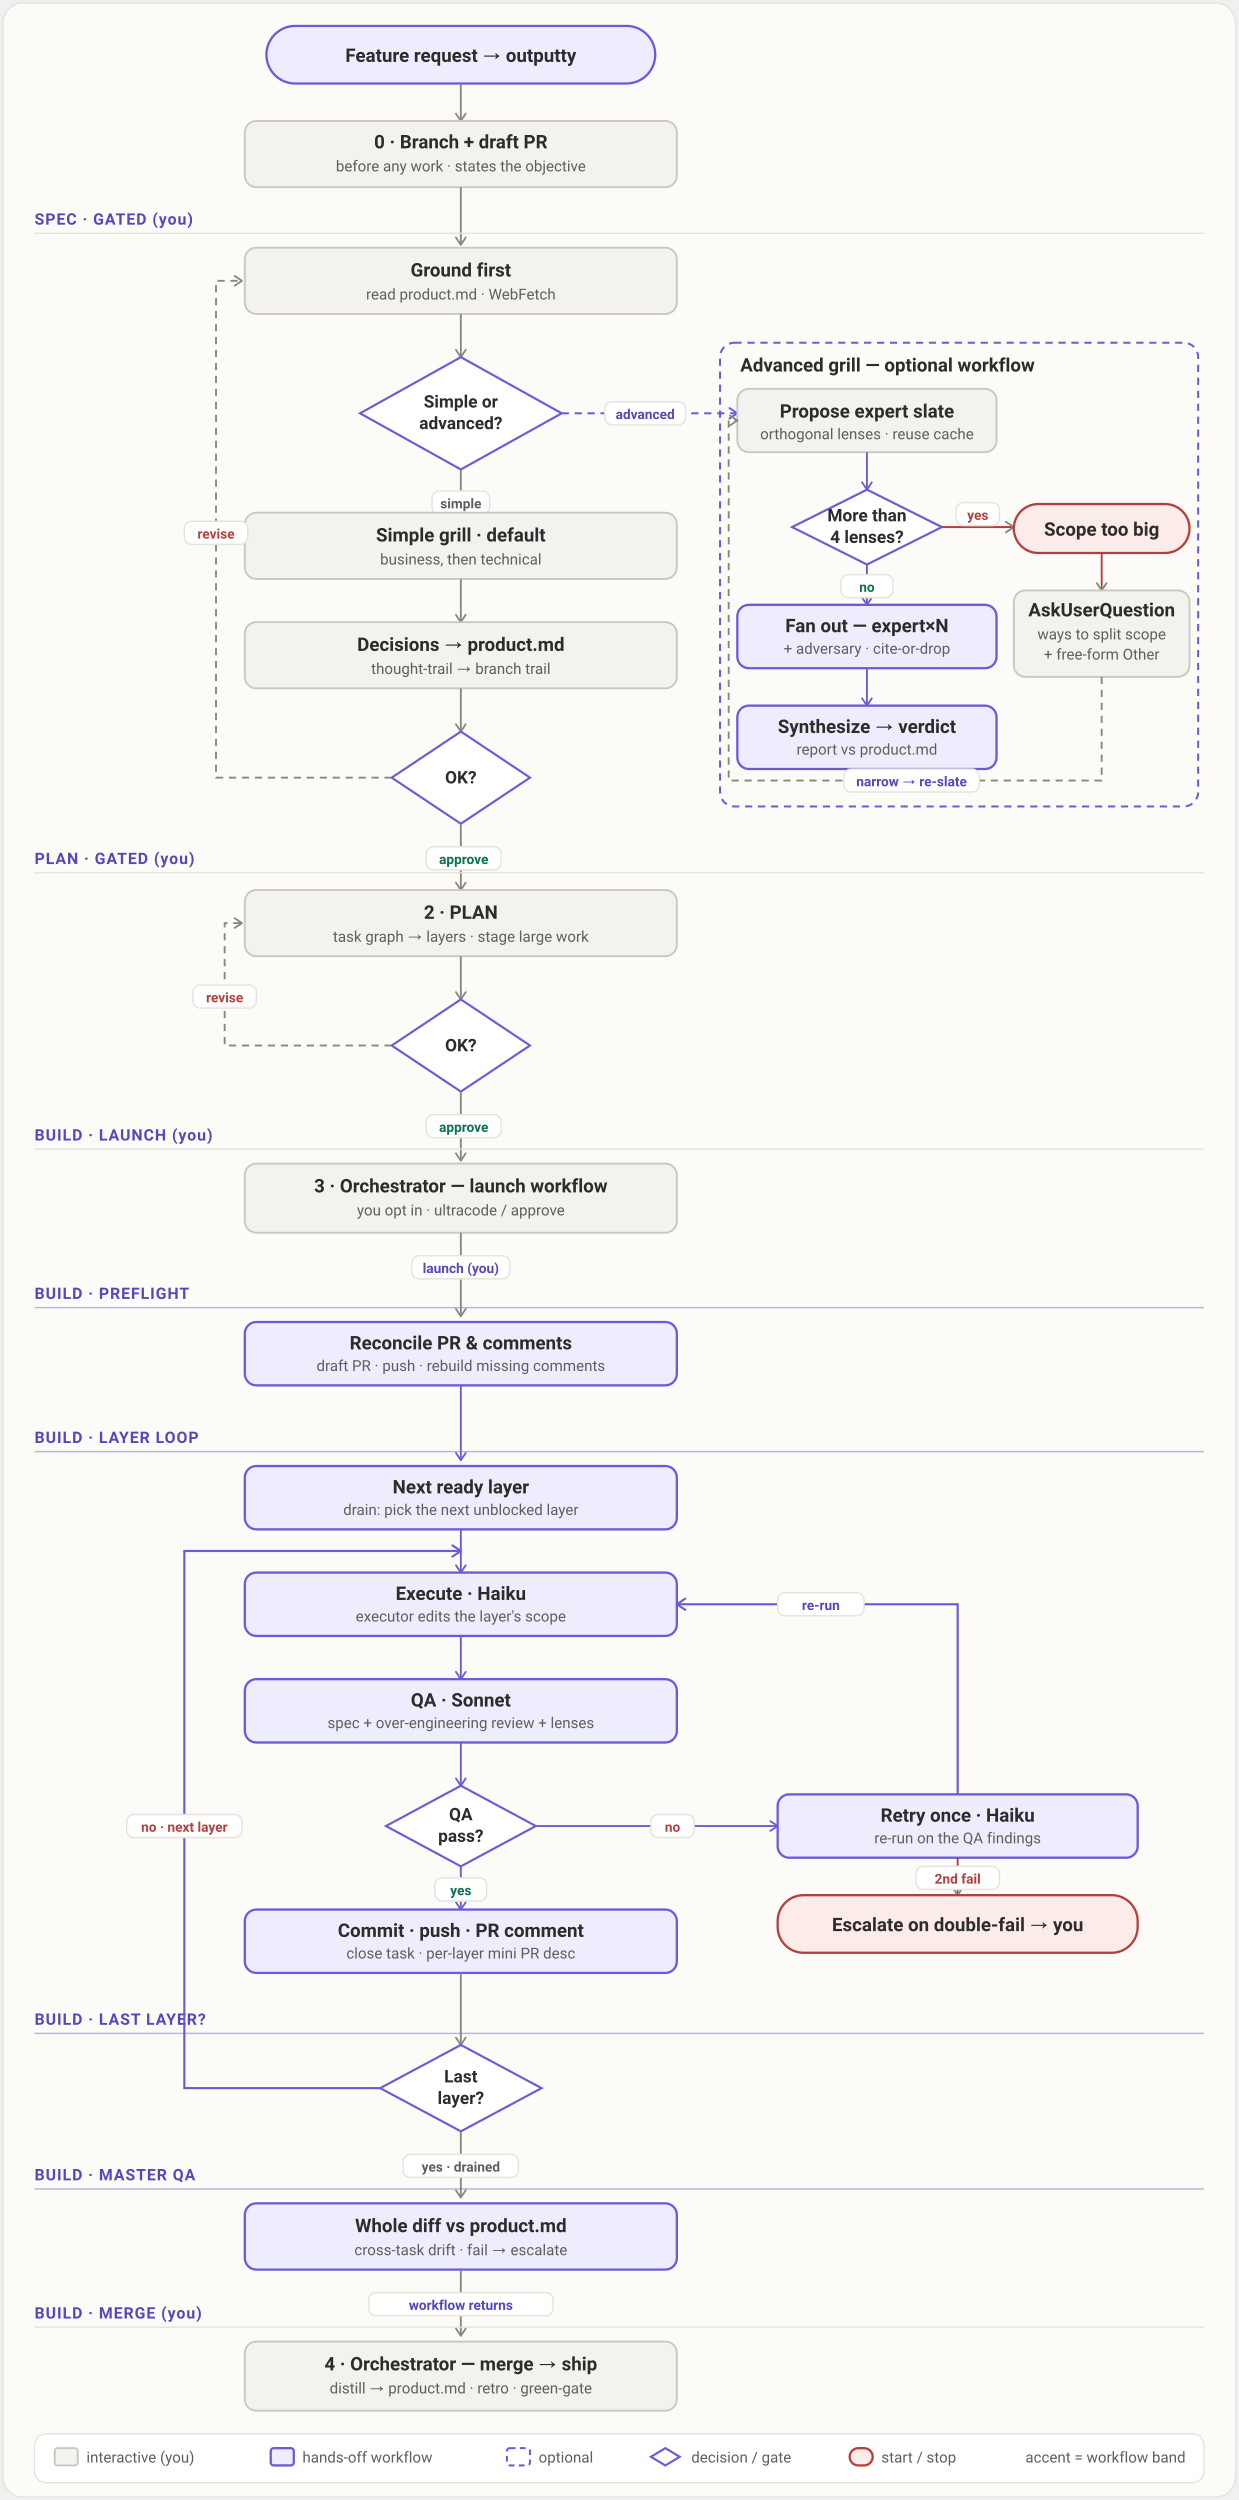
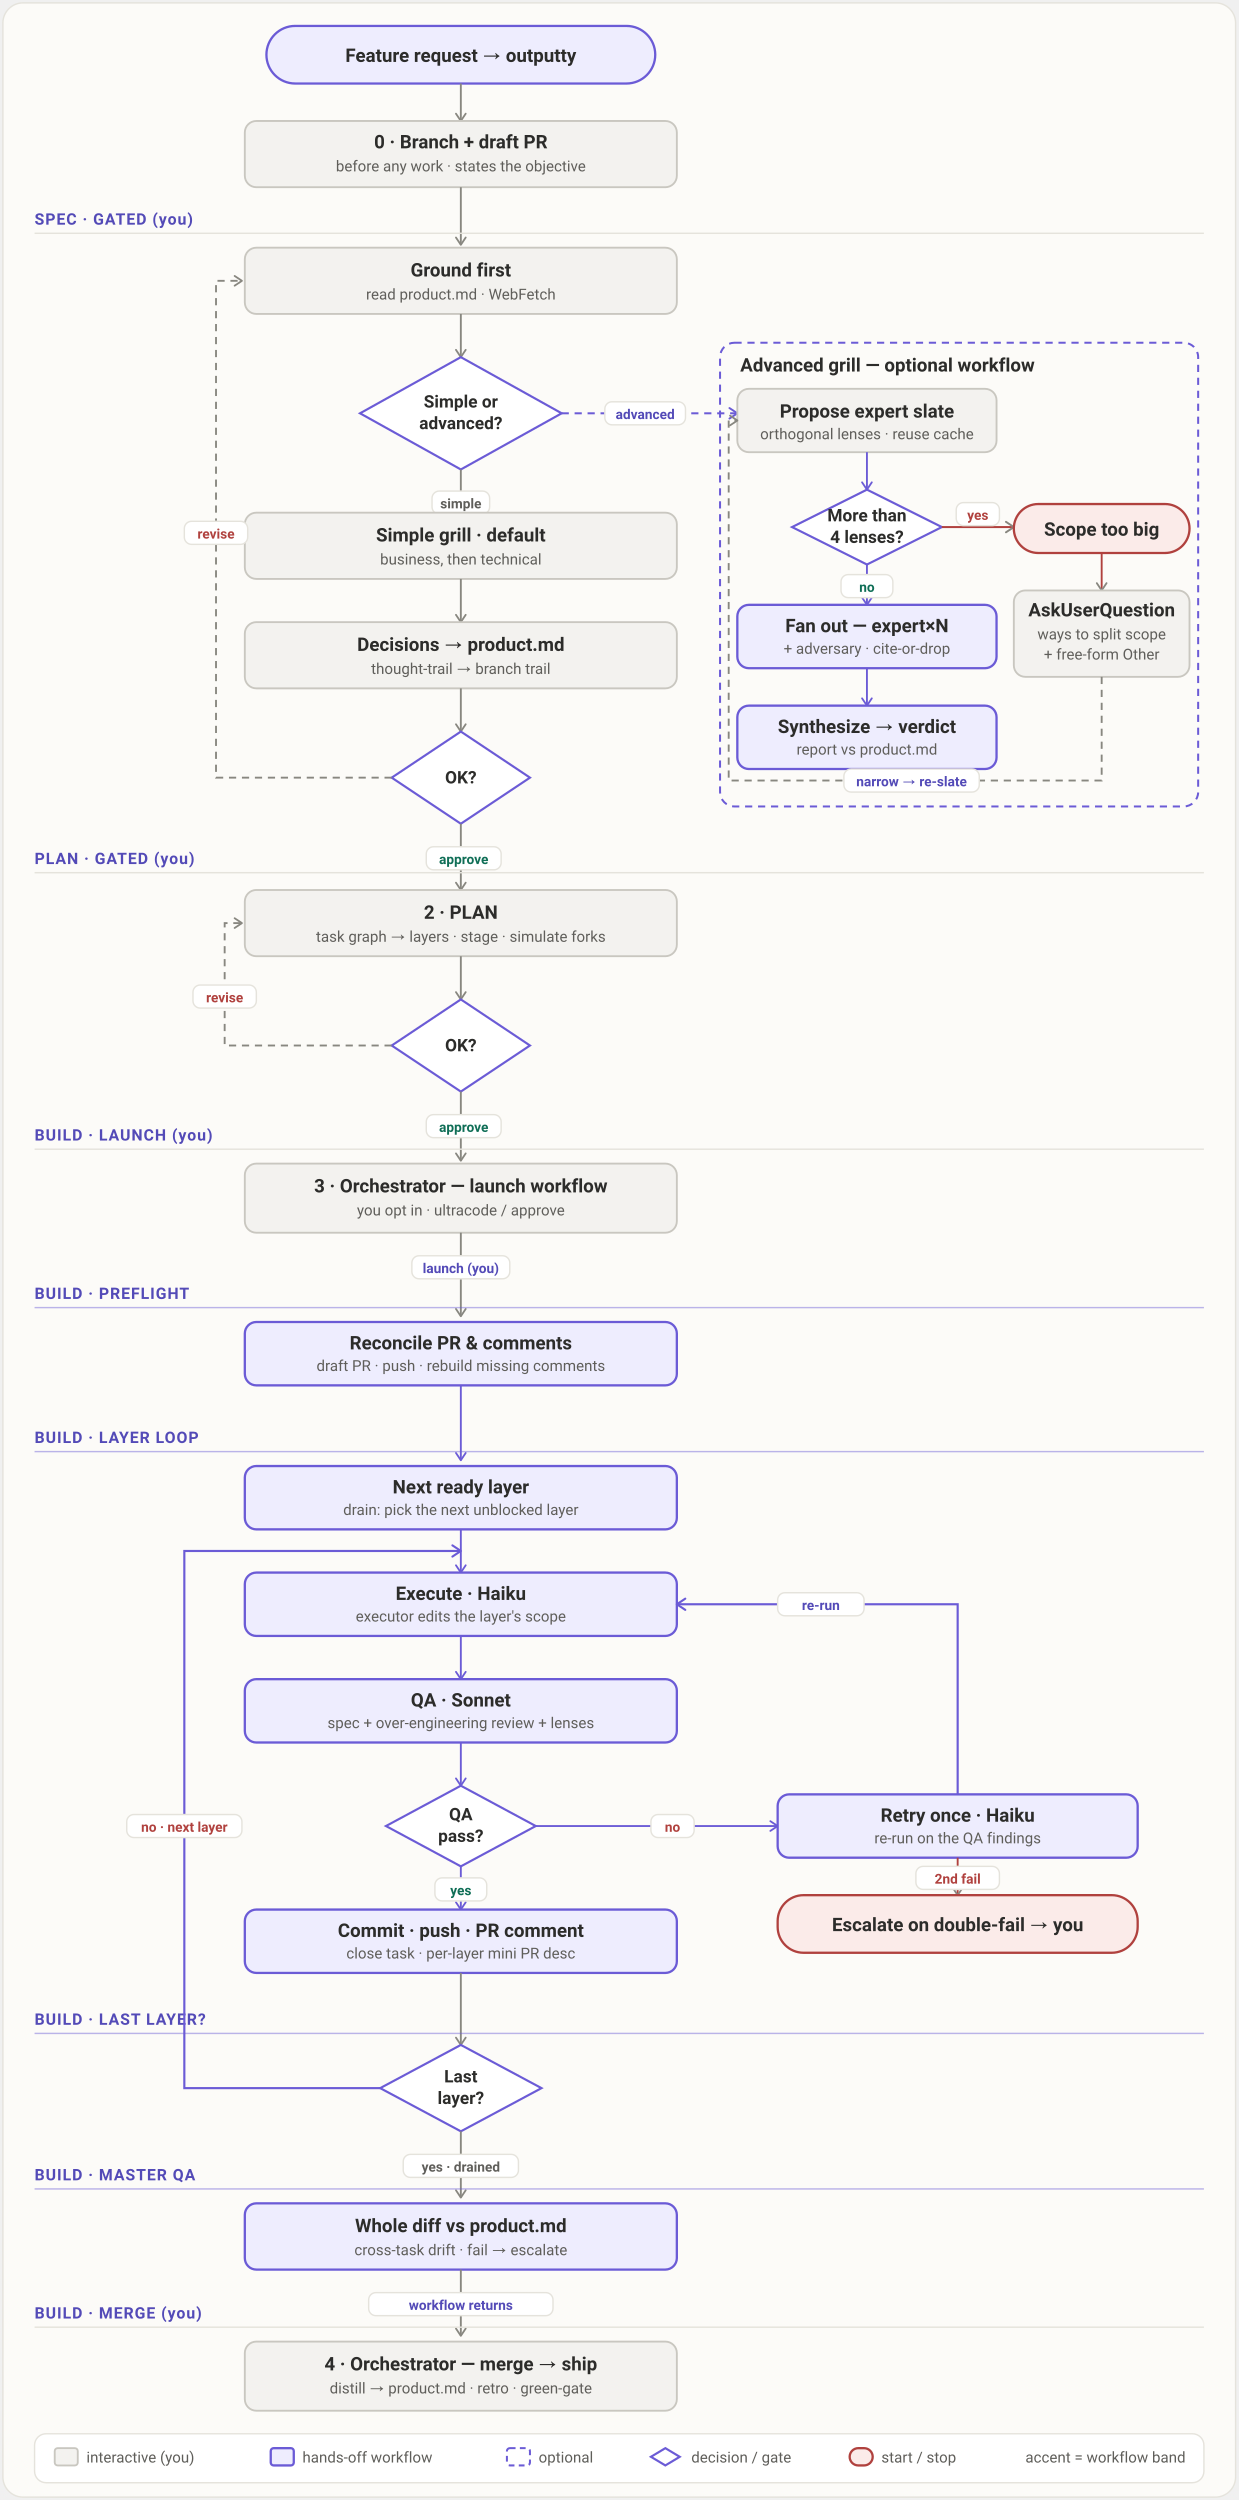
<svg xmlns="http://www.w3.org/2000/svg" width="100%" viewBox="0 0 860 1736" role="img" aria-labelledby="t d">
  <style>
  text{font-family:"Anthropic Sans",system-ui,-apple-system,"Segoe UI",Roboto,Helvetica,Arial,sans-serif}
  .th{font-size:13px;font-weight:600;fill:#2C2C2A}
  .t{font-size:12px;font-weight:600;fill:#2C2C2A}
  .ts{font-size:10.5px;font-weight:400;fill:#5F5E5A}
  .band{font-size:11px;font-weight:700;fill:#534AB7;letter-spacing:.06em}
  .chip{font-size:9.5px;font-weight:700;text-anchor:middle}
  .nbox{fill:#F3F2EF;stroke:#C9C7C0;stroke-width:1.3}
  .wfc{fill:#EEEDFE;stroke:#6B5BD6;stroke-width:1.6}
  .term{fill:#EEEDFE;stroke:#6B5BD6;stroke-width:1.6}
  .stop{fill:#FBEBE9;stroke:#B0413E;stroke-width:1.6}
  .opt{fill:none;stroke:#6B5BD6;stroke-width:1.4;stroke-dasharray:5 4}
  .dia{fill:#FFFFFF;stroke:#6B5BD6;stroke-width:1.5}
</style>
  <defs>
    <marker id="arrow" viewBox="0 0 10 10" refX="8" refY="5" markerWidth="6.5" markerHeight="6.5" orient="auto-start-reverse">
      <path d="M2 1L8 5L2 9" fill="none" stroke="#888780" stroke-width="1.5" stroke-linecap="round" stroke-linejoin="round" />
    </marker>
    <marker id="arrowp" viewBox="0 0 10 10" refX="8" refY="5" markerWidth="6.5" markerHeight="6.5" orient="auto-start-reverse">
      <path d="M2 1L8 5L2 9" fill="none" stroke="#6B5BD6" stroke-width="1.5" stroke-linecap="round" stroke-linejoin="round" />
    </marker>
  </defs>
  <rect x="2" y="2" width="856" height="1732" rx="14" fill="#FCFBF8" stroke="#E5E3DC" />
  <g id="section-intro">
    <rect class="term" x="185" y="18" width="270" height="40" rx="20" />
    <text class="th" x="320" y="43" text-anchor="middle">Feature request → outputty</text>
    <line x1="320" y1="58" x2="320" y2="84" stroke="#888780" stroke-width="1.3" marker-end="url(#arrow)" />
    <rect class="nbox" x="170" y="84" width="300" height="46" rx="8" />
    <text class="th" x="320" y="103" text-anchor="middle">0 · Branch + draft PR</text>
    <text class="ts" x="320" y="119" text-anchor="middle">before any work · states the objective</text>
    <line x1="320" y1="130" x2="320" y2="170" stroke="#888780" stroke-width="1.3" marker-end="url(#arrow)" />
  </g>
  <g id="section-spec">
    <text class="band" x="24" y="156">SPEC · GATED (you)</text>
    <line x1="24" y1="162" x2="836" y2="162" stroke="#E5E3DC" stroke-width="1" />
    <rect class="nbox" x="170" y="172" width="300" height="46" rx="8" />
    <text class="th" x="320" y="192" text-anchor="middle">Ground first</text>
    <text class="ts" x="320" y="208" text-anchor="middle">read product.md · WebFetch</text>
    <line x1="320" y1="218" x2="320" y2="248" stroke="#888780" stroke-width="1.3" marker-end="url(#arrow)" />
    <polygon class="dia" points="320,248 390,287 320,326 250,287" />
    <text class="t" x="320" y="283" text-anchor="middle">Simple or</text>
    <text class="t" x="320" y="298" text-anchor="middle">advanced?</text>
    <path d="M390,287 L512,287" fill="none" stroke="#6B5BD6" stroke-width="1.4" stroke-dasharray="5 4" marker-end="url(#arrowp)" />
    <rect x="420" y="279" width="56" height="16" rx="5" fill="#FFFFFF" stroke="#E5E3DC" />
    <text class="chip" x="448" y="291" fill="#534AB7">advanced</text>
    <line x1="320" y1="326" x2="320" y2="356" stroke="#888780" stroke-width="1.3" marker-end="url(#arrow)" />
    <rect x="300" y="341" width="40" height="16" rx="5" fill="#FFFFFF" stroke="#E5E3DC" />
    <text class="chip" x="320" y="353" fill="#5F5E5A">simple</text>
    <rect class="nbox" x="170" y="356" width="300" height="46" rx="8" />
    <text class="th" x="320" y="376" text-anchor="middle">Simple grill · default</text>
    <text class="ts" x="320" y="392" text-anchor="middle">business, then technical</text>
    <line x1="320" y1="402" x2="320" y2="432" stroke="#888780" stroke-width="1.3" marker-end="url(#arrow)" />
    <rect class="opt" x="500" y="238" width="332" height="322" rx="10" />
    <text class="th" x="514" y="258" fill="#3C3489">Advanced grill — optional workflow</text>
    <rect class="nbox" x="512" y="270" width="180" height="44" rx="8" />
    <text class="th" x="602" y="290" text-anchor="middle">Propose expert slate</text>
    <text class="ts" x="602" y="305" text-anchor="middle">orthogonal lenses · reuse cache</text>
    <line x1="602" y1="314" x2="602" y2="340" stroke="#6B5BD6" stroke-width="1.3" marker-end="url(#arrowp)" />
    <polygon class="dia" points="602,340 654,366 602,392 550,366" />
    <text class="t" x="602" y="362" text-anchor="middle">More than</text>
    <text class="t" x="602" y="377" text-anchor="middle">4 lenses?</text>
    <line x1="602" y1="392" x2="602" y2="420" stroke="#6B5BD6" stroke-width="1.3" marker-end="url(#arrowp)" />
    <rect x="584" y="399" width="36" height="16" rx="5" fill="#FFFFFF" stroke="#E5E3DC" />
    <text class="chip" x="602" y="411" fill="#0F6E56">no</text>
    <rect class="wfc" x="512" y="420" width="180" height="44" rx="8" />
    <text class="th" x="602" y="439" text-anchor="middle">Fan out — expert×N</text>
    <text class="ts" x="602" y="454" text-anchor="middle">+ adversary · cite-or-drop</text>
    <line x1="602" y1="464" x2="602" y2="490" stroke="#6B5BD6" stroke-width="1.3" marker-end="url(#arrowp)" />
    <rect class="wfc" x="512" y="490" width="180" height="44" rx="8" />
    <text class="th" x="602" y="509" text-anchor="middle">Synthesize → verdict</text>
    <text class="ts" x="602" y="524" text-anchor="middle">report vs product.md</text>
    <path d="M654,366 L704,366" fill="none" stroke="#B0413E" stroke-width="1.4" marker-end="url(#arrow)" />
    <rect x="664" y="349" width="30" height="16" rx="5" fill="#FFFFFF" stroke="#E5E3DC" />
    <text class="chip" x="679" y="361" fill="#B0413E">yes</text>
    <rect class="stop" x="704" y="350" width="122" height="34" rx="17" />
    <text class="th" x="765" y="372" text-anchor="middle">Scope too big</text>
    <line x1="765" y1="384" x2="765" y2="410" stroke="#B0413E" stroke-width="1.3" marker-end="url(#arrow)" />
    <rect class="nbox" x="704" y="410" width="122" height="60" rx="8" />
    <text class="th" x="765" y="428" text-anchor="middle">AskUserQuestion</text>
    <text class="ts" x="765" y="444" text-anchor="middle">ways to split scope</text>
    <text class="ts" x="765" y="458" text-anchor="middle">+ free-form Other</text>
    <path d="M765,470 L765,542 L506,542 L506,292 L512,292" fill="none" stroke="#888780" stroke-width="1.3" stroke-dasharray="5 4" marker-end="url(#arrow)" />
    <rect x="586" y="534" width="94" height="16" rx="5" fill="#FFFFFF" stroke="#E5E3DC" />
    <text class="chip" x="633" y="546" fill="#534AB7">narrow → re-slate</text>
    <rect class="nbox" x="170" y="432" width="300" height="46" rx="8" />
    <text class="th" x="320" y="452" text-anchor="middle">Decisions → product.md</text>
    <text class="ts" x="320" y="468" text-anchor="middle">thought-trail → branch trail</text>
    <line x1="320" y1="478" x2="320" y2="508" stroke="#888780" stroke-width="1.3" marker-end="url(#arrow)" />
    <polygon class="dia" points="320,508 368,540 320,572 272,540" />
    <text class="t" x="320" y="544" text-anchor="middle">OK?</text>
    <path d="M272,540 L150,540 L150,195 L168,195" fill="none" stroke="#888780" stroke-width="1.3" stroke-dasharray="5 4" marker-end="url(#arrow)" />
    <rect x="128" y="362" width="44" height="16" rx="5" fill="#FFFFFF" stroke="#E5E3DC" />
    <text class="chip" x="150" y="374" fill="#B0413E">revise</text>
    <line x1="320" y1="572" x2="320" y2="618" stroke="#888780" stroke-width="1.3" marker-end="url(#arrow)" />
    <rect x="296" y="588" width="52" height="16" rx="5" fill="#FFFFFF" stroke="#E5E3DC" />
    <text class="chip" x="322" y="600" fill="#0F6E56">approve</text>
  </g>
  <g id="section-plan">
    <text class="band" x="24" y="600">PLAN · GATED (you)</text>
    <line x1="24" y1="606" x2="836" y2="606" stroke="#E5E3DC" stroke-width="1" />
    <rect class="nbox" x="170" y="618" width="300" height="46" rx="8" />
    <text class="th" x="320" y="638" text-anchor="middle">2 · PLAN</text>
-     <text class="ts" x="320" y="654" text-anchor="middle">task graph → layers · stage large work</text>
+     <text class="ts" x="320" y="654" text-anchor="middle">task graph → layers · stage · simulate forks</text>
    <line x1="320" y1="664" x2="320" y2="694" stroke="#888780" stroke-width="1.3" marker-end="url(#arrow)" />
    <polygon class="dia" points="320,694 368,726 320,758 272,726" />
    <text class="t" x="320" y="730" text-anchor="middle">OK?</text>
    <path d="M272,726 L156,726 L156,641 L168,641" fill="none" stroke="#888780" stroke-width="1.3" stroke-dasharray="5 4" marker-end="url(#arrow)" />
    <rect x="134" y="684" width="44" height="16" rx="5" fill="#FFFFFF" stroke="#E5E3DC" />
    <text class="chip" x="156" y="696" fill="#B0413E">revise</text>
    <line x1="320" y1="758" x2="320" y2="806" stroke="#888780" stroke-width="1.3" marker-end="url(#arrow)" />
    <rect x="296" y="774" width="52" height="16" rx="5" fill="#FFFFFF" stroke="#E5E3DC" />
    <text class="chip" x="322" y="786" fill="#0F6E56">approve</text>
  </g>
  <g id="section-build-launch">
    <text class="band" x="24" y="792">BUILD · LAUNCH (you)</text>
    <line x1="24" y1="798" x2="836" y2="798" stroke="#E5E3DC" stroke-width="1" />
    <rect class="nbox" x="170" y="808" width="300" height="48" rx="8" />
    <text class="th" x="320" y="828" text-anchor="middle">3 · Orchestrator — launch workflow</text>
    <text class="ts" x="320" y="844" text-anchor="middle">you opt in · ultracode / approve</text>
    <line x1="320" y1="856" x2="320" y2="914" stroke="#888780" stroke-width="1.3" marker-end="url(#arrow)" />
    <rect x="286" y="872" width="68" height="16" rx="5" fill="#FFFFFF" stroke="#E5E3DC" />
    <text class="chip" x="320" y="884" fill="#534AB7">launch (you)</text>
  </g>
  <g id="section-build-preflight">
    <text class="band" x="24" y="902">BUILD · PREFLIGHT</text>
    <line x1="24" y1="908" x2="836" y2="908" stroke="#6B5BD6" stroke-opacity="0.45" stroke-width="1" />
    <rect class="wfc" x="170" y="918" width="300" height="44" rx="8" />
    <text class="th" x="320" y="937" text-anchor="middle">Reconcile PR &amp; comments</text>
    <text class="ts" x="320" y="952" text-anchor="middle">draft PR · push · rebuild missing comments</text>
    <line x1="320" y1="962" x2="320" y2="1014" stroke="#6B5BD6" stroke-width="1.3" marker-end="url(#arrowp)" />
  </g>
  <g id="section-build-layerloop">
    <text class="band" x="24" y="1002">BUILD · LAYER LOOP</text>
    <line x1="24" y1="1008" x2="836" y2="1008" stroke="#6B5BD6" stroke-opacity="0.45" stroke-width="1" />
    <rect class="wfc" x="170" y="1018" width="300" height="44" rx="8" />
    <text class="th" x="320" y="1037" text-anchor="middle">Next ready layer</text>
    <text class="ts" x="320" y="1052" text-anchor="middle">drain: pick the next unblocked layer</text>
    <line x1="320" y1="1062" x2="320" y2="1092" stroke="#6B5BD6" stroke-width="1.3" marker-end="url(#arrowp)" />
    <rect class="wfc" x="170" y="1092" width="300" height="44" rx="8" />
    <text class="th" x="320" y="1111" text-anchor="middle">Execute · Haiku</text>
    <text class="ts" x="320" y="1126" text-anchor="middle">executor edits the layer's scope</text>
    <line x1="320" y1="1136" x2="320" y2="1166" stroke="#6B5BD6" stroke-width="1.3" marker-end="url(#arrowp)" />
    <rect class="wfc" x="170" y="1166" width="300" height="44" rx="8" />
    <text class="th" x="320" y="1185" text-anchor="middle">QA · Sonnet</text>
    <text class="ts" x="320" y="1200" text-anchor="middle">spec + over-engineering review + lenses</text>
    <line x1="320" y1="1210" x2="320" y2="1240" stroke="#6B5BD6" stroke-width="1.3" marker-end="url(#arrowp)" />
    <polygon class="dia" points="320,1240 372,1268 320,1296 268,1268" />
    <text class="t" x="320" y="1264" text-anchor="middle">QA</text>
    <text class="t" x="320" y="1279" text-anchor="middle">pass?</text>
    <line x1="320" y1="1296" x2="320" y2="1326" stroke="#6B5BD6" stroke-width="1.3" marker-end="url(#arrowp)" />
    <rect x="302" y="1304" width="36" height="16" rx="5" fill="#FFFFFF" stroke="#E5E3DC" />
    <text class="chip" x="320" y="1316" fill="#0F6E56">yes</text>
    <rect class="wfc" x="170" y="1326" width="300" height="44" rx="8" />
    <text class="th" x="320" y="1345" text-anchor="middle">Commit · push · PR comment</text>
    <text class="ts" x="320" y="1360" text-anchor="middle">close task · per-layer mini PR desc</text>
    <path d="M372,1268 L540,1268" fill="none" stroke="#6B5BD6" stroke-width="1.3" marker-end="url(#arrowp)" />
    <rect x="452" y="1260" width="30" height="16" rx="5" fill="#FFFFFF" stroke="#E5E3DC" />
    <text class="chip" x="467" y="1272" fill="#B0413E">no</text>
    <rect class="wfc" x="540" y="1246" width="250" height="44" rx="8" />
    <text class="th" x="665" y="1265" text-anchor="middle">Retry once · Haiku</text>
    <text class="ts" x="665" y="1280" text-anchor="middle">re-run on the QA findings</text>
    <path d="M665,1246 L665,1114 L470,1114" fill="none" stroke="#6B5BD6" stroke-width="1.5" marker-end="url(#arrowp)" />
    <rect x="540" y="1106" width="60" height="16" rx="5" fill="#FFFFFF" stroke="#E5E3DC" />
    <text class="chip" x="570" y="1118" fill="#534AB7">re-run</text>
    <path d="M665,1290 L665,1316" fill="none" stroke="#B0413E" stroke-width="1.3" marker-end="url(#arrow)" />
    <rect x="636" y="1296" width="58" height="16" rx="5" fill="#FFFFFF" stroke="#E5E3DC" />
    <text class="chip" x="665" y="1308" fill="#B0413E">2nd fail</text>
    <rect class="stop" x="540" y="1316" width="250" height="40" rx="18" />
    <text class="th" x="665" y="1341" text-anchor="middle">Escalate on double-fail → you</text>
    <line x1="320" y1="1370" x2="320" y2="1420" stroke="#888780" stroke-width="1.3" marker-end="url(#arrow)" />
  </g>
  <g id="section-build-lastlayer">
    <text class="band" x="24" y="1406">BUILD · LAST LAYER?</text>
    <line x1="24" y1="1412" x2="836" y2="1412" stroke="#6B5BD6" stroke-opacity="0.45" stroke-width="1" />
    <polygon class="dia" points="320,1420 376,1450 320,1480 264,1450" />
    <text class="t" x="320" y="1446" text-anchor="middle">Last</text>
    <text class="t" x="320" y="1461" text-anchor="middle">layer?</text>
    <path d="M264,1450 L128,1450 L128,1077 L320,1077" fill="none" stroke="#6B5BD6" stroke-width="1.5" marker-end="url(#arrowp)" />
    <rect x="88" y="1260" width="80" height="16" rx="5" fill="#FFFFFF" stroke="#E5E3DC" />
    <text class="chip" x="128" y="1272" fill="#B0413E">no · next layer</text>
    <line x1="320" y1="1480" x2="320" y2="1526" stroke="#888780" stroke-width="1.3" marker-end="url(#arrow)" />
    <rect x="280" y="1496" width="80" height="16" rx="5" fill="#FFFFFF" stroke="#E5E3DC" />
    <text class="chip" x="320" y="1508" fill="#5F5E5A">yes · drained</text>
  </g>
  <g id="section-build-masterqa">
    <text class="band" x="24" y="1514">BUILD · MASTER QA</text>
    <line x1="24" y1="1520" x2="836" y2="1520" stroke="#6B5BD6" stroke-opacity="0.45" stroke-width="1" />
    <rect class="wfc" x="170" y="1530" width="300" height="46" rx="8" />
    <text class="th" x="320" y="1550" text-anchor="middle">Whole diff vs product.md</text>
    <text class="ts" x="320" y="1566" text-anchor="middle">cross-task drift · fail → escalate</text>
    <line x1="320" y1="1576" x2="320" y2="1622" stroke="#888780" stroke-width="1.3" marker-end="url(#arrow)" />
    <rect x="256" y="1592" width="128" height="16" rx="5" fill="#FFFFFF" stroke="#E5E3DC" />
    <text class="chip" x="320" y="1604" fill="#534AB7">workflow returns</text>
  </g>
  <g id="section-build-merge">
    <text class="band" x="24" y="1610">BUILD · MERGE (you)</text>
    <line x1="24" y1="1616" x2="836" y2="1616" stroke="#E5E3DC" stroke-width="1" />
    <rect class="nbox" x="170" y="1626" width="300" height="48" rx="8" />
    <text class="th" x="320" y="1646" text-anchor="middle">4 · Orchestrator — merge → ship</text>
    <text class="ts" x="320" y="1662" text-anchor="middle">distill → product.md · retro · green-gate</text>
  </g>
  <g id="legend">
    <rect x="24" y="1690" width="812" height="34" rx="8" fill="#FFFFFF" stroke="#E5E3DC" />
    <rect x="38" y="1700" width="16" height="12" rx="2" fill="#F3F2EF" stroke="#C9C7C0" stroke-width="1.3" />
    <text class="ts" x="60" y="1710" fill="#3A3A37">interactive (you)</text>
    <rect x="188" y="1700" width="16" height="12" rx="2" fill="#EEEDFE" stroke="#6B5BD6" stroke-width="1.6" />
    <text class="ts" x="210" y="1710" fill="#3A3A37">hands-off workflow</text>
    <rect x="352" y="1700" width="16" height="12" rx="2" fill="none" stroke="#6B5BD6" stroke-width="1.4" stroke-dasharray="4 3" />
    <text class="ts" x="374" y="1710" fill="#3A3A37">optional</text>
    <polygon points="462,1700 472,1706 462,1712 452,1706" fill="#FFFFFF" stroke="#6B5BD6" stroke-width="1.5" />
    <text class="ts" x="480" y="1710" fill="#3A3A37">decision / gate</text>
    <rect x="590" y="1700" width="16" height="12" rx="6" fill="#FBEBE9" stroke="#B0413E" stroke-width="1.6" />
    <text class="ts" x="612" y="1710" fill="#3A3A37">start / stop</text>
    <text class="ts" x="712" y="1710" fill="#3A3A37">accent = workflow band</text>
  </g>
</svg>
